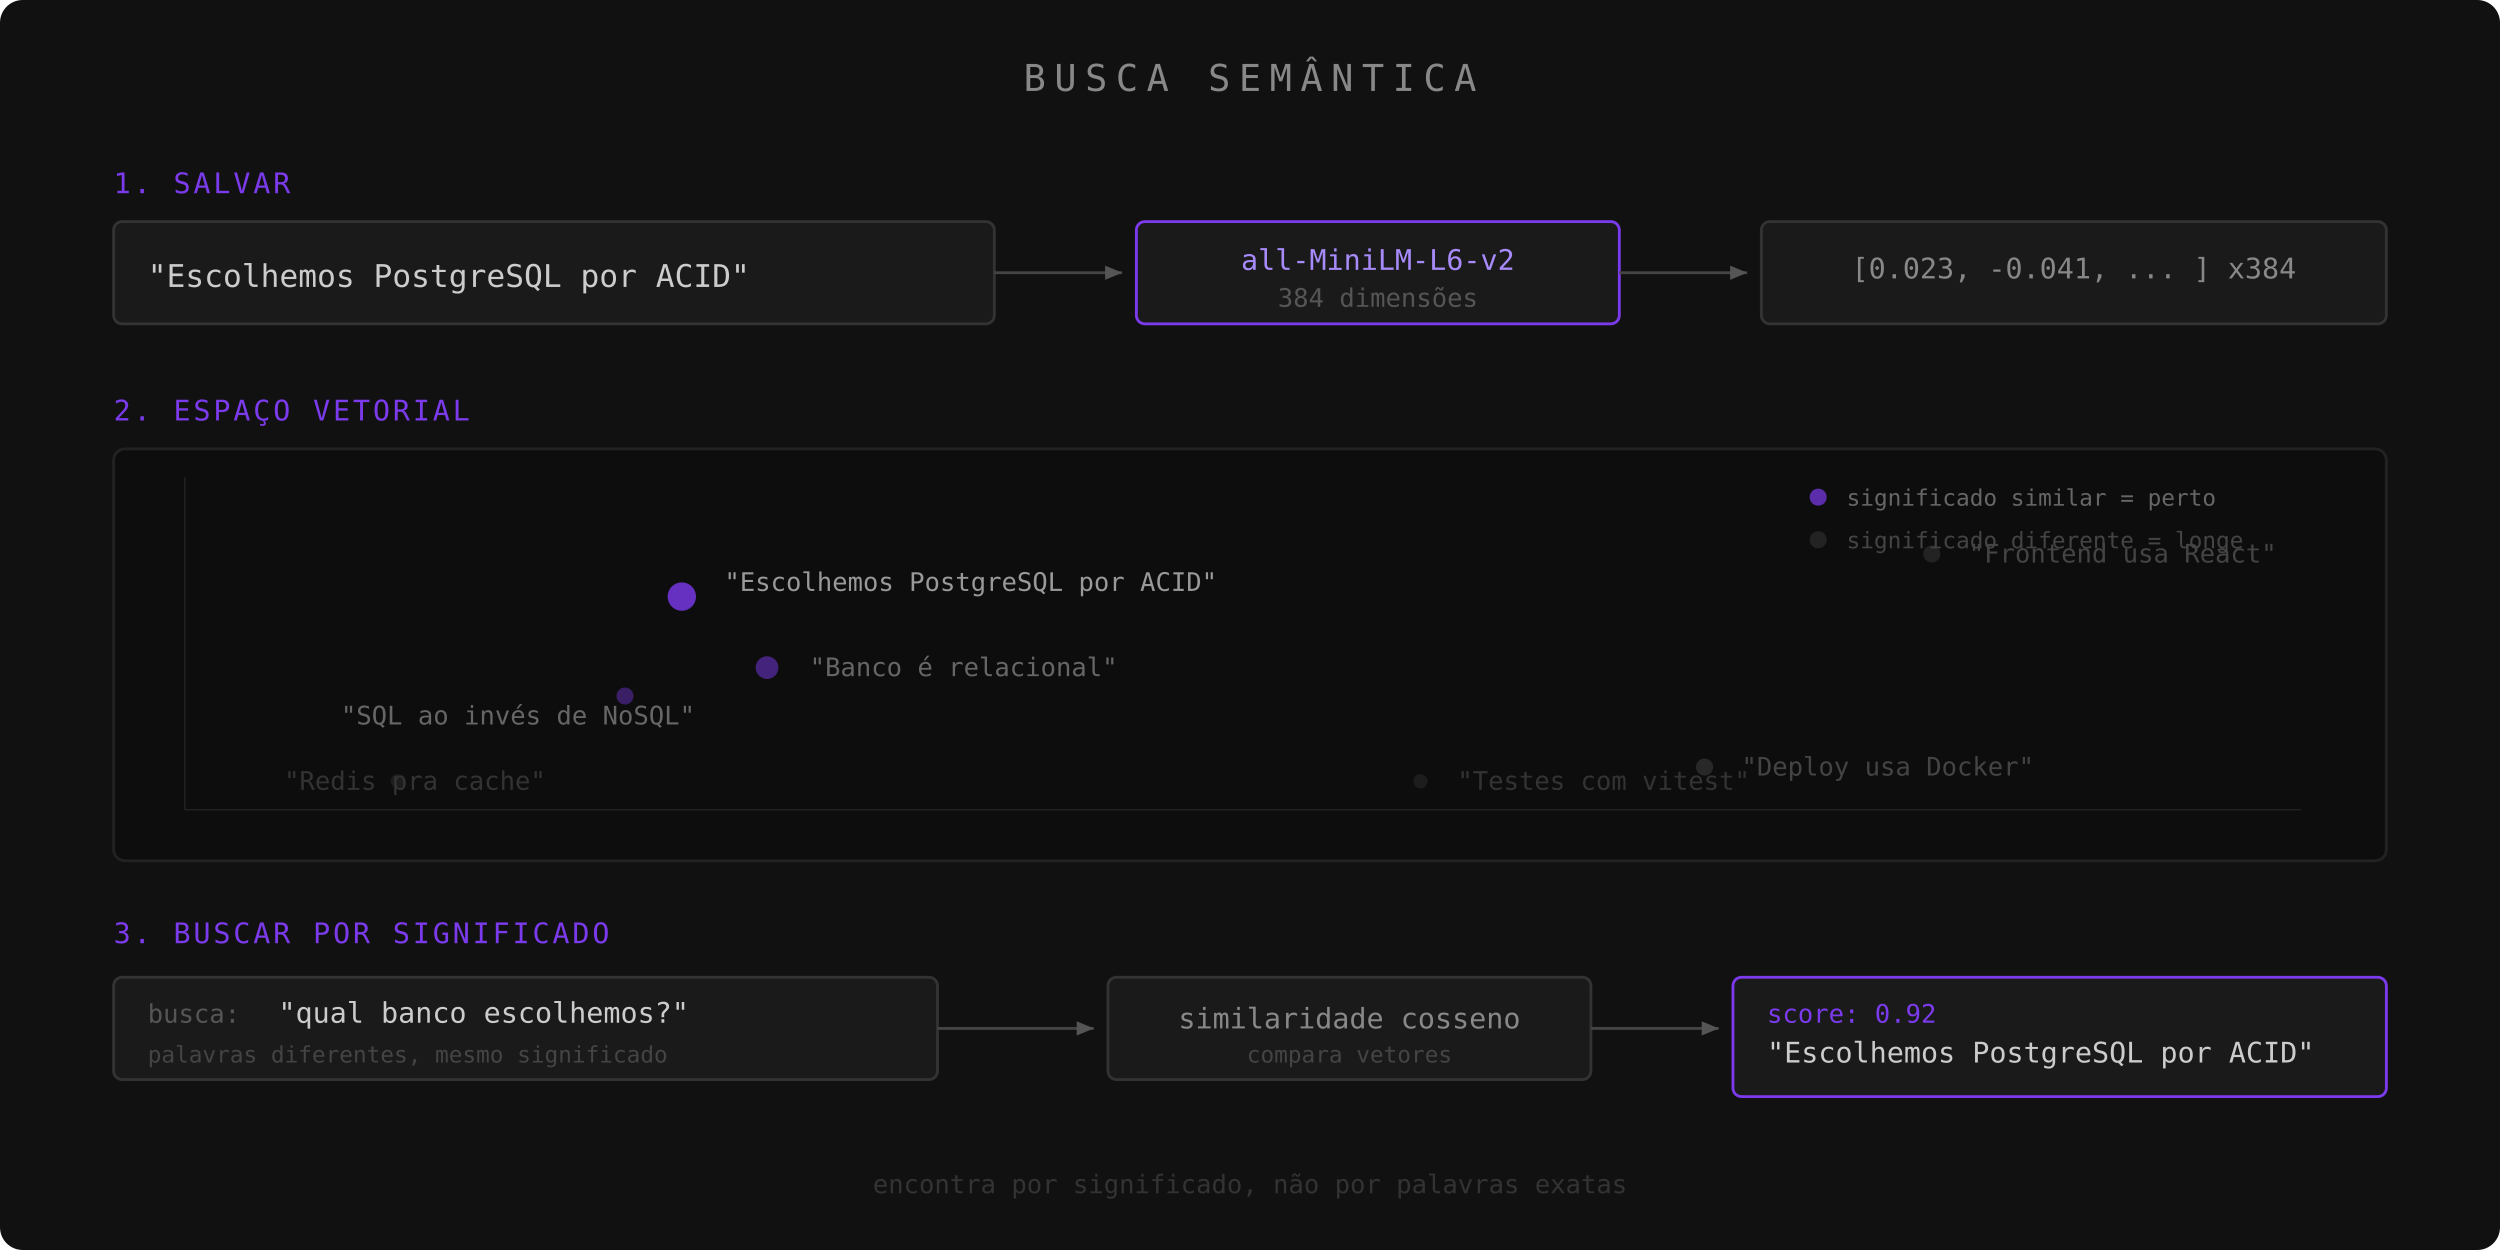
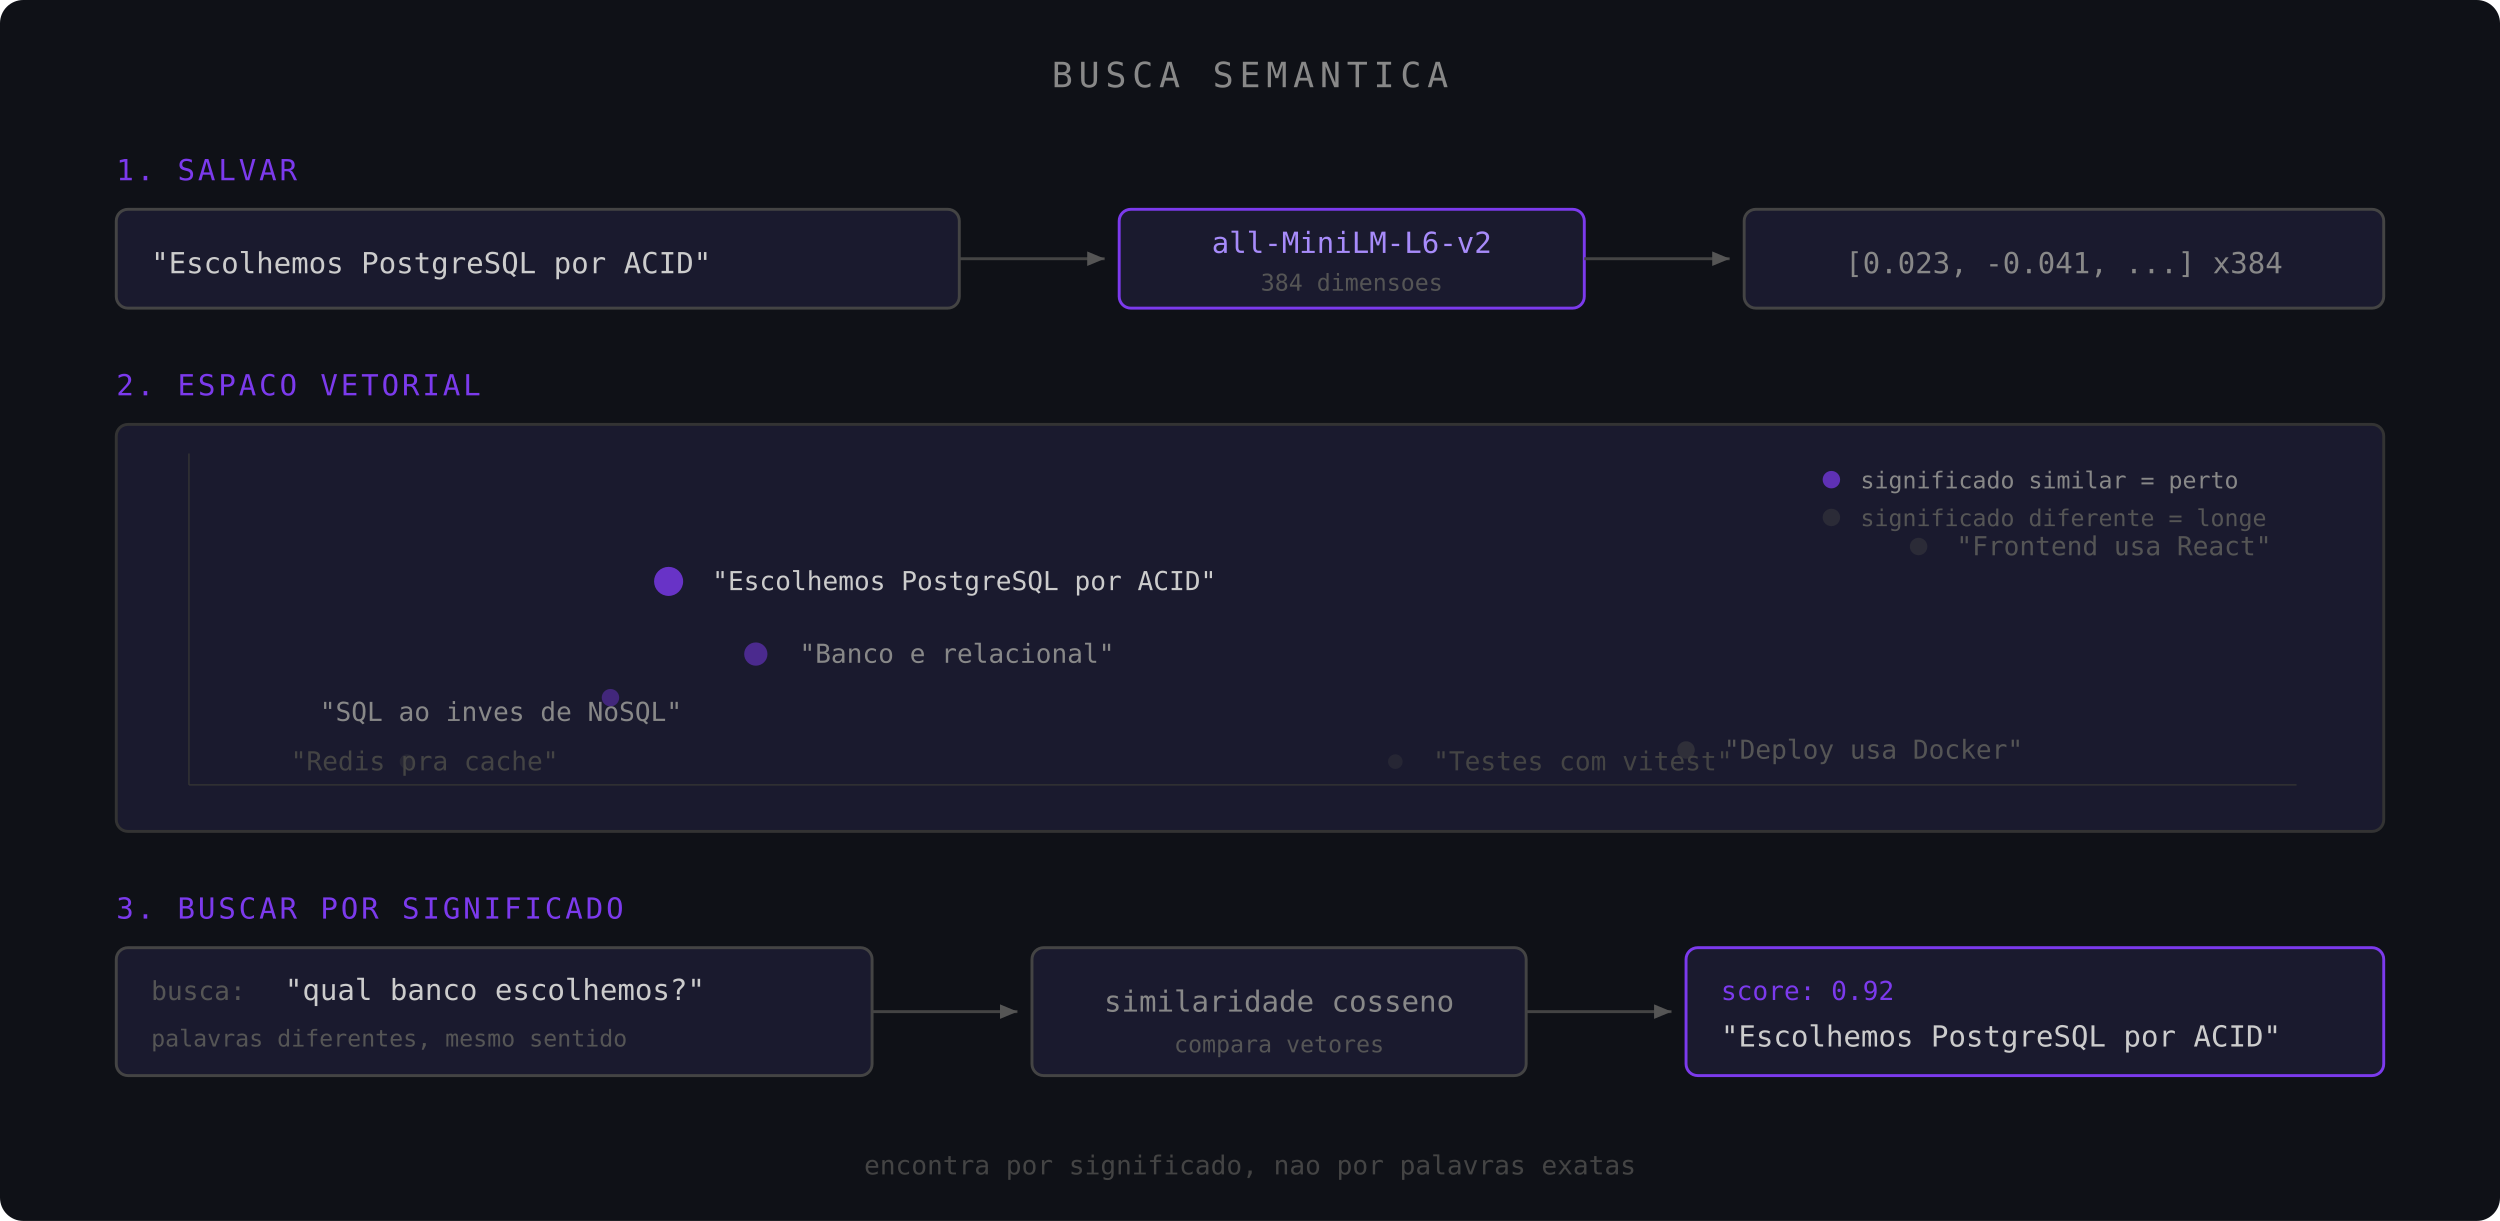
- <svg xmlns="http://www.w3.org/2000/svg" viewBox="0 0 880 440" width="880" height="440">
+ <svg xmlns="http://www.w3.org/2000/svg" viewBox="0 0 860 420" width="860" height="420">
  <defs>
-     <marker id="arr2" markerWidth="6" markerHeight="5" refX="6" refY="2.5" orient="auto">
+     <marker id="a" markerWidth="6" markerHeight="5" refX="6" refY="2.5" orient="auto">
      <polygon points="0 0, 6 2.5, 0 5" fill="#555" />
    </marker>
  </defs>
-   <rect width="880" height="440" fill="#111" rx="8" />
-   <text x="440" y="32" font-family="'IBM Plex Mono', 'SF Mono', monospace" font-size="13" fill="#888" text-anchor="middle" letter-spacing="3">BUSCA SEMÂNTICA</text>
-   <text x="40" y="68" font-family="'IBM Plex Mono', monospace" font-size="10" fill="#7c3aed" letter-spacing="1">1. SALVAR</text>
-   <rect x="40" y="78" width="310" height="36" rx="3" fill="#1a1a1a" stroke="#333" stroke-width="1" />
-   <text x="52" y="101" font-family="'IBM Plex Mono', monospace" font-size="11" fill="#ccc">"Escolhemos PostgreSQL por ACID"</text>
-   <line x1="350" y1="96" x2="395" y2="96" stroke="#444" stroke-width="1" marker-end="url(#arr2)" />
-   <rect x="400" y="78" width="170" height="36" rx="3" fill="#1a1a1a" stroke="#7c3aed" stroke-width="1" />
-   <text x="485" y="95" font-family="'IBM Plex Mono', monospace" font-size="10" fill="#a78bfa" text-anchor="middle">all-MiniLM-L6-v2</text>
-   <text x="485" y="108" font-family="'IBM Plex Mono', monospace" font-size="9" fill="#555" text-anchor="middle">384 dimensões</text>
-   <line x1="570" y1="96" x2="615" y2="96" stroke="#444" stroke-width="1" marker-end="url(#arr2)" />
-   <rect x="620" y="78" width="220" height="36" rx="3" fill="#1a1a1a" stroke="#333" stroke-width="1" />
-   <text x="730" y="98" font-family="'IBM Plex Mono', monospace" font-size="10" fill="#888" text-anchor="middle">[0.023, -0.041, ... ] x384</text>
-   <text x="40" y="148" font-family="'IBM Plex Mono', monospace" font-size="10" fill="#7c3aed" letter-spacing="1">2. ESPAÇO VETORIAL</text>
-   <rect x="40" y="158" width="800" height="145" rx="4" fill="#0d0d0d" stroke="#222" stroke-width="1" />
-   <line x1="65" y1="285" x2="810" y2="285" stroke="#222" stroke-width="0.5" />
-   <line x1="65" y1="285" x2="65" y2="168" stroke="#222" stroke-width="0.5" />
-   <circle cx="240" cy="210" r="5" fill="#7c3aed" opacity="0.8" />
-   <text x="255" y="208" font-family="'IBM Plex Mono', monospace" font-size="9" fill="#999">"Escolhemos PostgreSQL por ACID"</text>
-   <circle cx="270" cy="235" r="4" fill="#7c3aed" opacity="0.5" />
-   <text x="285" y="238" font-family="'IBM Plex Mono', monospace" font-size="9" fill="#666">"Banco é relacional"</text>
-   <circle cx="220" cy="245" r="3" fill="#7c3aed" opacity="0.4" />
-   <text x="120" y="255" font-family="'IBM Plex Mono', monospace" font-size="9" fill="#666">"SQL ao invés de NoSQL"</text>
-   <circle cx="600" cy="270" r="3" fill="#444" opacity="0.5" />
-   <text x="613" y="273" font-family="'IBM Plex Mono', monospace" font-size="9" fill="#444">"Deploy usa Docker"</text>
-   <circle cx="680" cy="195" r="3" fill="#444" opacity="0.4" />
-   <text x="693" y="198" font-family="'IBM Plex Mono', monospace" font-size="9" fill="#444">"Frontend usa React"</text>
-   <circle cx="500" cy="275" r="2.5" fill="#444" opacity="0.3" />
-   <text x="513" y="278" font-family="'IBM Plex Mono', monospace" font-size="9" fill="#333">"Testes com vitest"</text>
-   <circle cx="140" cy="275" r="2.5" fill="#444" opacity="0.3" />
-   <text x="100" y="278" font-family="'IBM Plex Mono', monospace" font-size="9" fill="#333">"Redis pra cache"</text>
-   <circle cx="640" cy="175" r="3" fill="#7c3aed" opacity="0.7" />
-   <text x="650" y="178" font-family="'IBM Plex Mono', monospace" font-size="8" fill="#666">significado similar = perto</text>
-   <circle cx="640" cy="190" r="3" fill="#444" opacity="0.4" />
-   <text x="650" y="193" font-family="'IBM Plex Mono', monospace" font-size="8" fill="#444">significado diferente = longe</text>
-   <text x="40" y="332" font-family="'IBM Plex Mono', monospace" font-size="10" fill="#7c3aed" letter-spacing="1">3. BUSCAR POR SIGNIFICADO</text>
-   <rect x="40" y="344" width="290" height="36" rx="3" fill="#1a1a1a" stroke="#333" stroke-width="1" />
-   <text x="52" y="360" font-family="'IBM Plex Mono', monospace" font-size="9" fill="#555">busca:</text>
-   <text x="98" y="360" font-family="'IBM Plex Mono', monospace" font-size="10" fill="#ccc">"qual banco escolhemos?"</text>
-   <text x="52" y="374" font-family="'IBM Plex Mono', monospace" font-size="8" fill="#444">palavras diferentes, mesmo significado</text>
-   <line x1="330" y1="362" x2="385" y2="362" stroke="#444" stroke-width="1" marker-end="url(#arr2)" />
-   <rect x="390" y="344" width="170" height="36" rx="3" fill="#1a1a1a" stroke="#333" stroke-width="1" />
-   <text x="475" y="362" font-family="'IBM Plex Mono', monospace" font-size="10" fill="#888" text-anchor="middle">similaridade cosseno</text>
-   <text x="475" y="374" font-family="'IBM Plex Mono', monospace" font-size="8" fill="#444" text-anchor="middle">compara vetores</text>
-   <line x1="560" y1="362" x2="605" y2="362" stroke="#444" stroke-width="1" marker-end="url(#arr2)" />
-   <rect x="610" y="344" width="230" height="42" rx="3" fill="#1a1a1a" stroke="#7c3aed" stroke-width="1" />
-   <text x="622" y="360" font-family="'IBM Plex Mono', monospace" font-size="9" fill="#7c3aed">score: 0.92</text>
-   <text x="622" y="374" font-family="'IBM Plex Mono', monospace" font-size="10" fill="#ccc">"Escolhemos PostgreSQL por ACID"</text>
-   <text x="440" y="420" font-family="'IBM Plex Mono', monospace" font-size="9" fill="#333" text-anchor="middle">encontra por significado, não por palavras exatas</text>
+   <rect width="860" height="420" fill="#0f1117" rx="8" />
+   <text x="430" y="30" font-family="monospace" font-size="12" fill="#888" text-anchor="middle" letter-spacing="2">BUSCA SEMANTICA</text>
+   <text x="40" y="62" font-family="monospace" font-size="10" fill="#7c3aed" letter-spacing="1">1. SALVAR</text>
+   <rect x="40" y="72" width="290" height="34" rx="4" fill="#1a1a2e" stroke="#444" stroke-width="1" />
+   <text x="52" y="94" font-family="monospace" font-size="10" fill="#ccc">"Escolhemos PostgreSQL por ACID"</text>
+   <line x1="330" y1="89" x2="380" y2="89" stroke="#444" stroke-width="1" marker-end="url(#a)" />
+   <rect x="385" y="72" width="160" height="34" rx="4" fill="#1a1a2e" stroke="#7c3aed" stroke-width="1" />
+   <text x="465" y="87" font-family="monospace" font-size="10" fill="#a78bfa" text-anchor="middle">all-MiniLM-L6-v2</text>
+   <text x="465" y="100" font-family="monospace" font-size="8" fill="#555" text-anchor="middle">384 dimensoes</text>
+   <line x1="545" y1="89" x2="595" y2="89" stroke="#444" stroke-width="1" marker-end="url(#a)" />
+   <rect x="600" y="72" width="220" height="34" rx="4" fill="#1a1a2e" stroke="#444" stroke-width="1" />
+   <text x="710" y="94" font-family="monospace" font-size="10" fill="#888" text-anchor="middle">[0.023, -0.041, ...] x384</text>
+   <text x="40" y="136" font-family="monospace" font-size="10" fill="#7c3aed" letter-spacing="1">2. ESPACO VETORIAL</text>
+   <rect x="40" y="146" width="780" height="140" rx="4" fill="#1a1a2e" stroke="#333" stroke-width="1" />
+   <line x1="65" y1="270" x2="790" y2="270" stroke="#333" stroke-width="0.5" />
+   <line x1="65" y1="270" x2="65" y2="156" stroke="#333" stroke-width="0.5" />
+   <circle cx="230" cy="200" r="5" fill="#7c3aed" opacity="0.8" />
+   <text x="245" y="203" font-family="monospace" font-size="9" fill="#ccc">"Escolhemos PostgreSQL por ACID"</text>
+   <circle cx="260" cy="225" r="4" fill="#7c3aed" opacity="0.5" />
+   <text x="275" y="228" font-family="monospace" font-size="9" fill="#888">"Banco e relacional"</text>
+   <circle cx="210" cy="240" r="3" fill="#7c3aed" opacity="0.4" />
+   <text x="110" y="248" font-family="monospace" font-size="9" fill="#888">"SQL ao inves de NoSQL"</text>
+   <circle cx="580" cy="258" r="3" fill="#444" opacity="0.5" />
+   <text x="593" y="261" font-family="monospace" font-size="9" fill="#555">"Deploy usa Docker"</text>
+   <circle cx="660" cy="188" r="3" fill="#444" opacity="0.4" />
+   <text x="673" y="191" font-family="monospace" font-size="9" fill="#555">"Frontend usa React"</text>
+   <circle cx="480" cy="262" r="2.5" fill="#444" opacity="0.3" />
+   <text x="493" y="265" font-family="monospace" font-size="9" fill="#444">"Testes com vitest"</text>
+   <circle cx="140" cy="262" r="2.5" fill="#444" opacity="0.3" />
+   <text x="100" y="265" font-family="monospace" font-size="9" fill="#444">"Redis pra cache"</text>
+   <circle cx="630" cy="165" r="3" fill="#7c3aed" opacity="0.7" />
+   <text x="640" y="168" font-family="monospace" font-size="8" fill="#888">significado similar = perto</text>
+   <circle cx="630" cy="178" r="3" fill="#444" opacity="0.4" />
+   <text x="640" y="181" font-family="monospace" font-size="8" fill="#555">significado diferente = longe</text>
+   <text x="40" y="316" font-family="monospace" font-size="10" fill="#7c3aed" letter-spacing="1">3. BUSCAR POR SIGNIFICADO</text>
+   <rect x="40" y="326" width="260" height="44" rx="4" fill="#1a1a2e" stroke="#444" stroke-width="1" />
+   <text x="52" y="344" font-family="monospace" font-size="9" fill="#555">busca:</text>
+   <text x="98" y="344" font-family="monospace" font-size="10" fill="#ccc">"qual banco escolhemos?"</text>
+   <text x="52" y="360" font-family="monospace" font-size="8" fill="#555">palavras diferentes, mesmo sentido</text>
+   <line x1="300" y1="348" x2="350" y2="348" stroke="#444" stroke-width="1" marker-end="url(#a)" />
+   <rect x="355" y="326" width="170" height="44" rx="4" fill="#1a1a2e" stroke="#444" stroke-width="1" />
+   <text x="440" y="348" font-family="monospace" font-size="10" fill="#888" text-anchor="middle">similaridade cosseno</text>
+   <text x="440" y="362" font-family="monospace" font-size="8" fill="#555" text-anchor="middle">compara vetores</text>
+   <line x1="525" y1="348" x2="575" y2="348" stroke="#444" stroke-width="1" marker-end="url(#a)" />
+   <rect x="580" y="326" width="240" height="44" rx="4" fill="#1a1a2e" stroke="#7c3aed" stroke-width="1" />
+   <text x="592" y="344" font-family="monospace" font-size="9" fill="#7c3aed">score: 0.92</text>
+   <text x="592" y="360" font-family="monospace" font-size="10" fill="#ccc">"Escolhemos PostgreSQL por ACID"</text>
+   <text x="430" y="404" font-family="monospace" font-size="9" fill="#444" text-anchor="middle">encontra por significado, nao por palavras exatas</text>
</svg>
